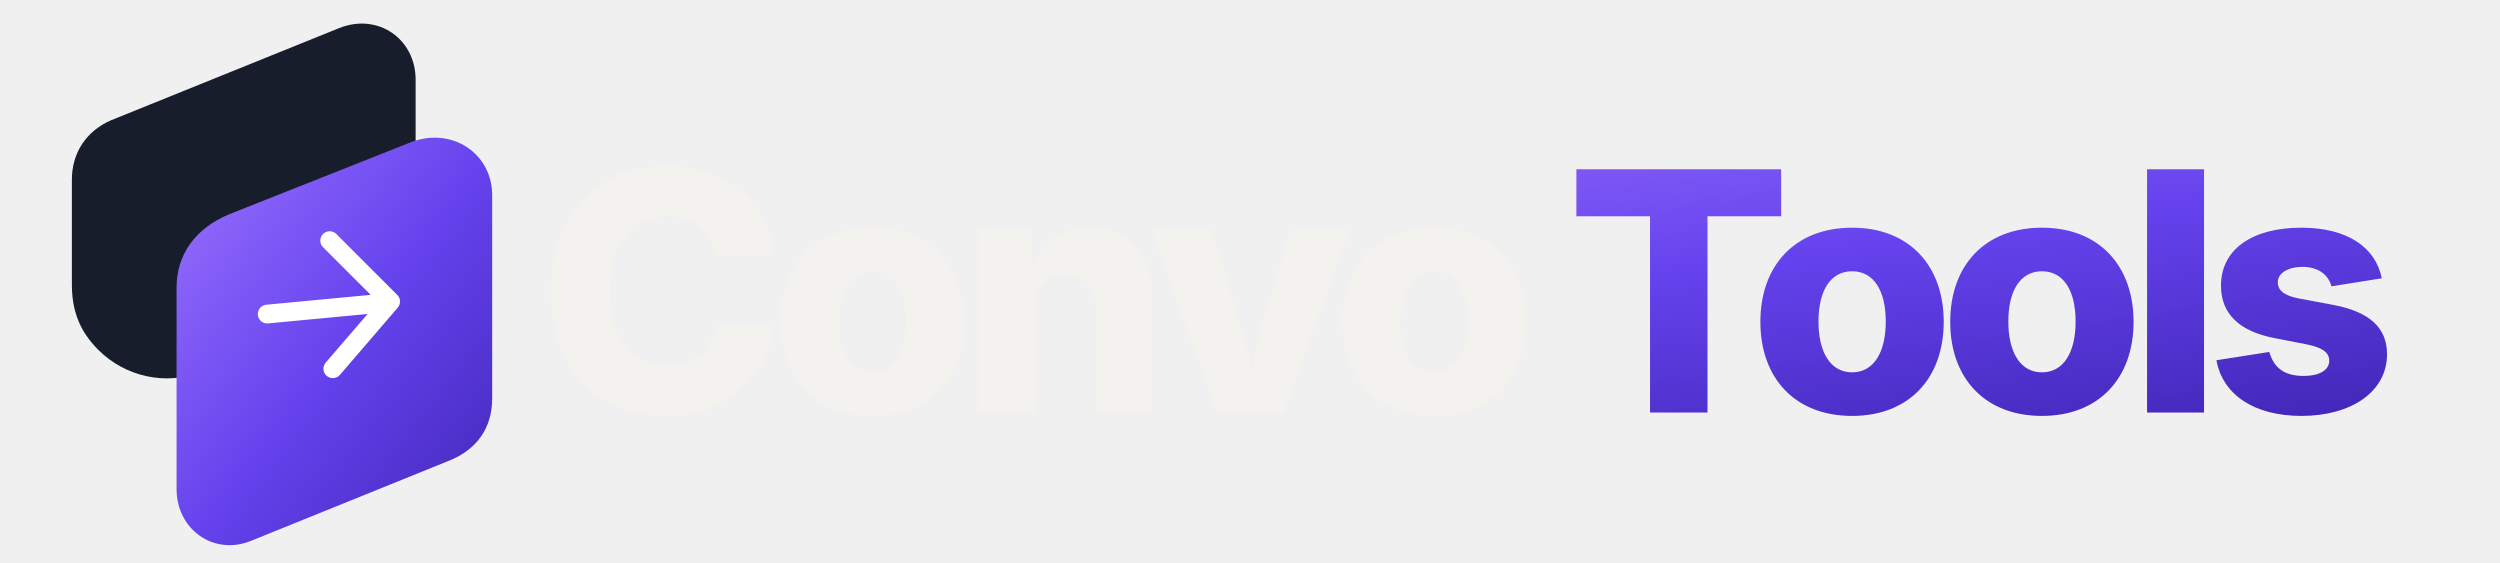
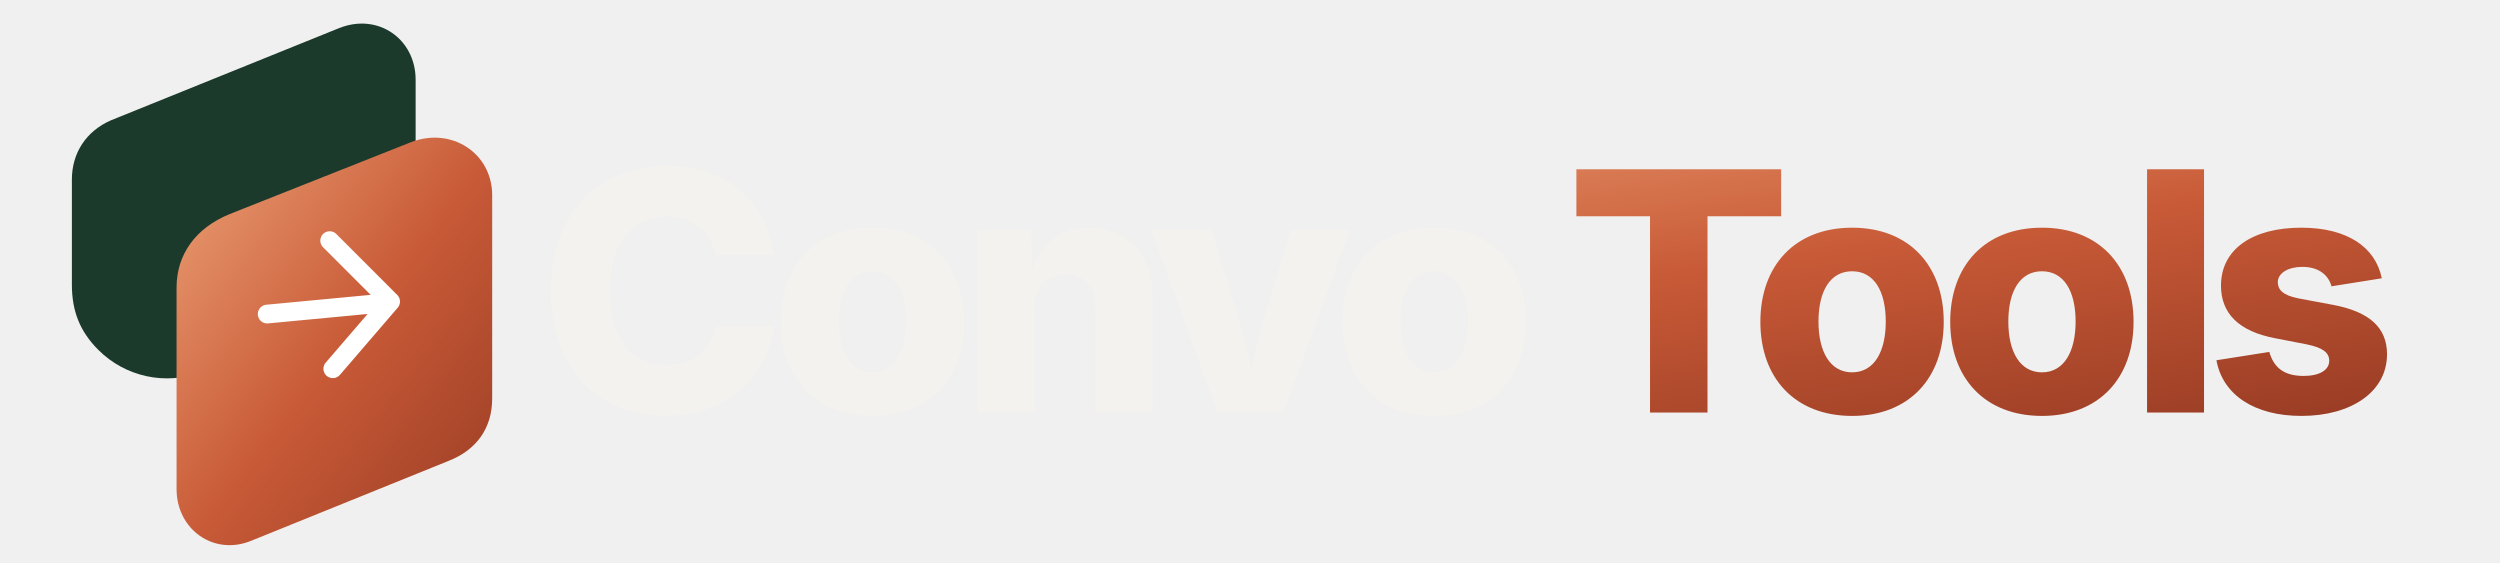
<svg xmlns="http://www.w3.org/2000/svg" viewBox="0 0 1600 360" role="img" aria-labelledby="title desc">
  <defs>
    <linearGradient id="ct-violet" x1="0" y1="0" x2="1" y2="1">
-       <stop offset="0" stop-color="#9b72ff" />
-       <stop offset=".52" stop-color="#6542ed" />
-       <stop offset="1" stop-color="#4127b8" />
+       <stop offset="0" stop-color="#eda277" />
+       <stop offset=".52" stop-color="#c85a37" />
+       <stop offset="1" stop-color="#993c24" />
    </linearGradient>
  </defs>
  <g transform="translate(12 10)">
-     <path d="M34 105c0-17 9-31 25-38L205 8c25-10 49 7 49 33v132l-137 55c-23 9-49 3-66-14-12-12-17-25-17-42V105Z" fill="#171d2b" />
+     <path d="M34 105c0-17 9-31 25-38L205 8c25-10 49 7 49 33v132l-137 55c-23 9-49 3-66-14-12-12-17-25-17-42V105Z" fill="#1b3a2c" />
    <path d="m135 127 116-46c26-10 52 7 52 34v130c0 19-10 33-28 40l-126 51c-24 10-48-7-48-33V174c0-21 12-38 34-47Z" fill="url(#ct-violet)" />
    <path d="m159 191 74-7m-34-40 39 39-37 43" fill="none" stroke="#fff" stroke-width="12" stroke-linecap="round" stroke-linejoin="round" />
  </g>
  <text y="264" font-family="Inter, Arial, Helvetica, sans-serif" font-size="214" font-weight="800" letter-spacing="-11">
    <tspan x="344" fill="#f4f2ee" textLength="660" lengthAdjust="spacingAndGlyphs">Convo</tspan>
    <tspan x="1002" fill="url(#ct-violet)" textLength="570" lengthAdjust="spacingAndGlyphs">Tools</tspan>
  </text>
</svg>
